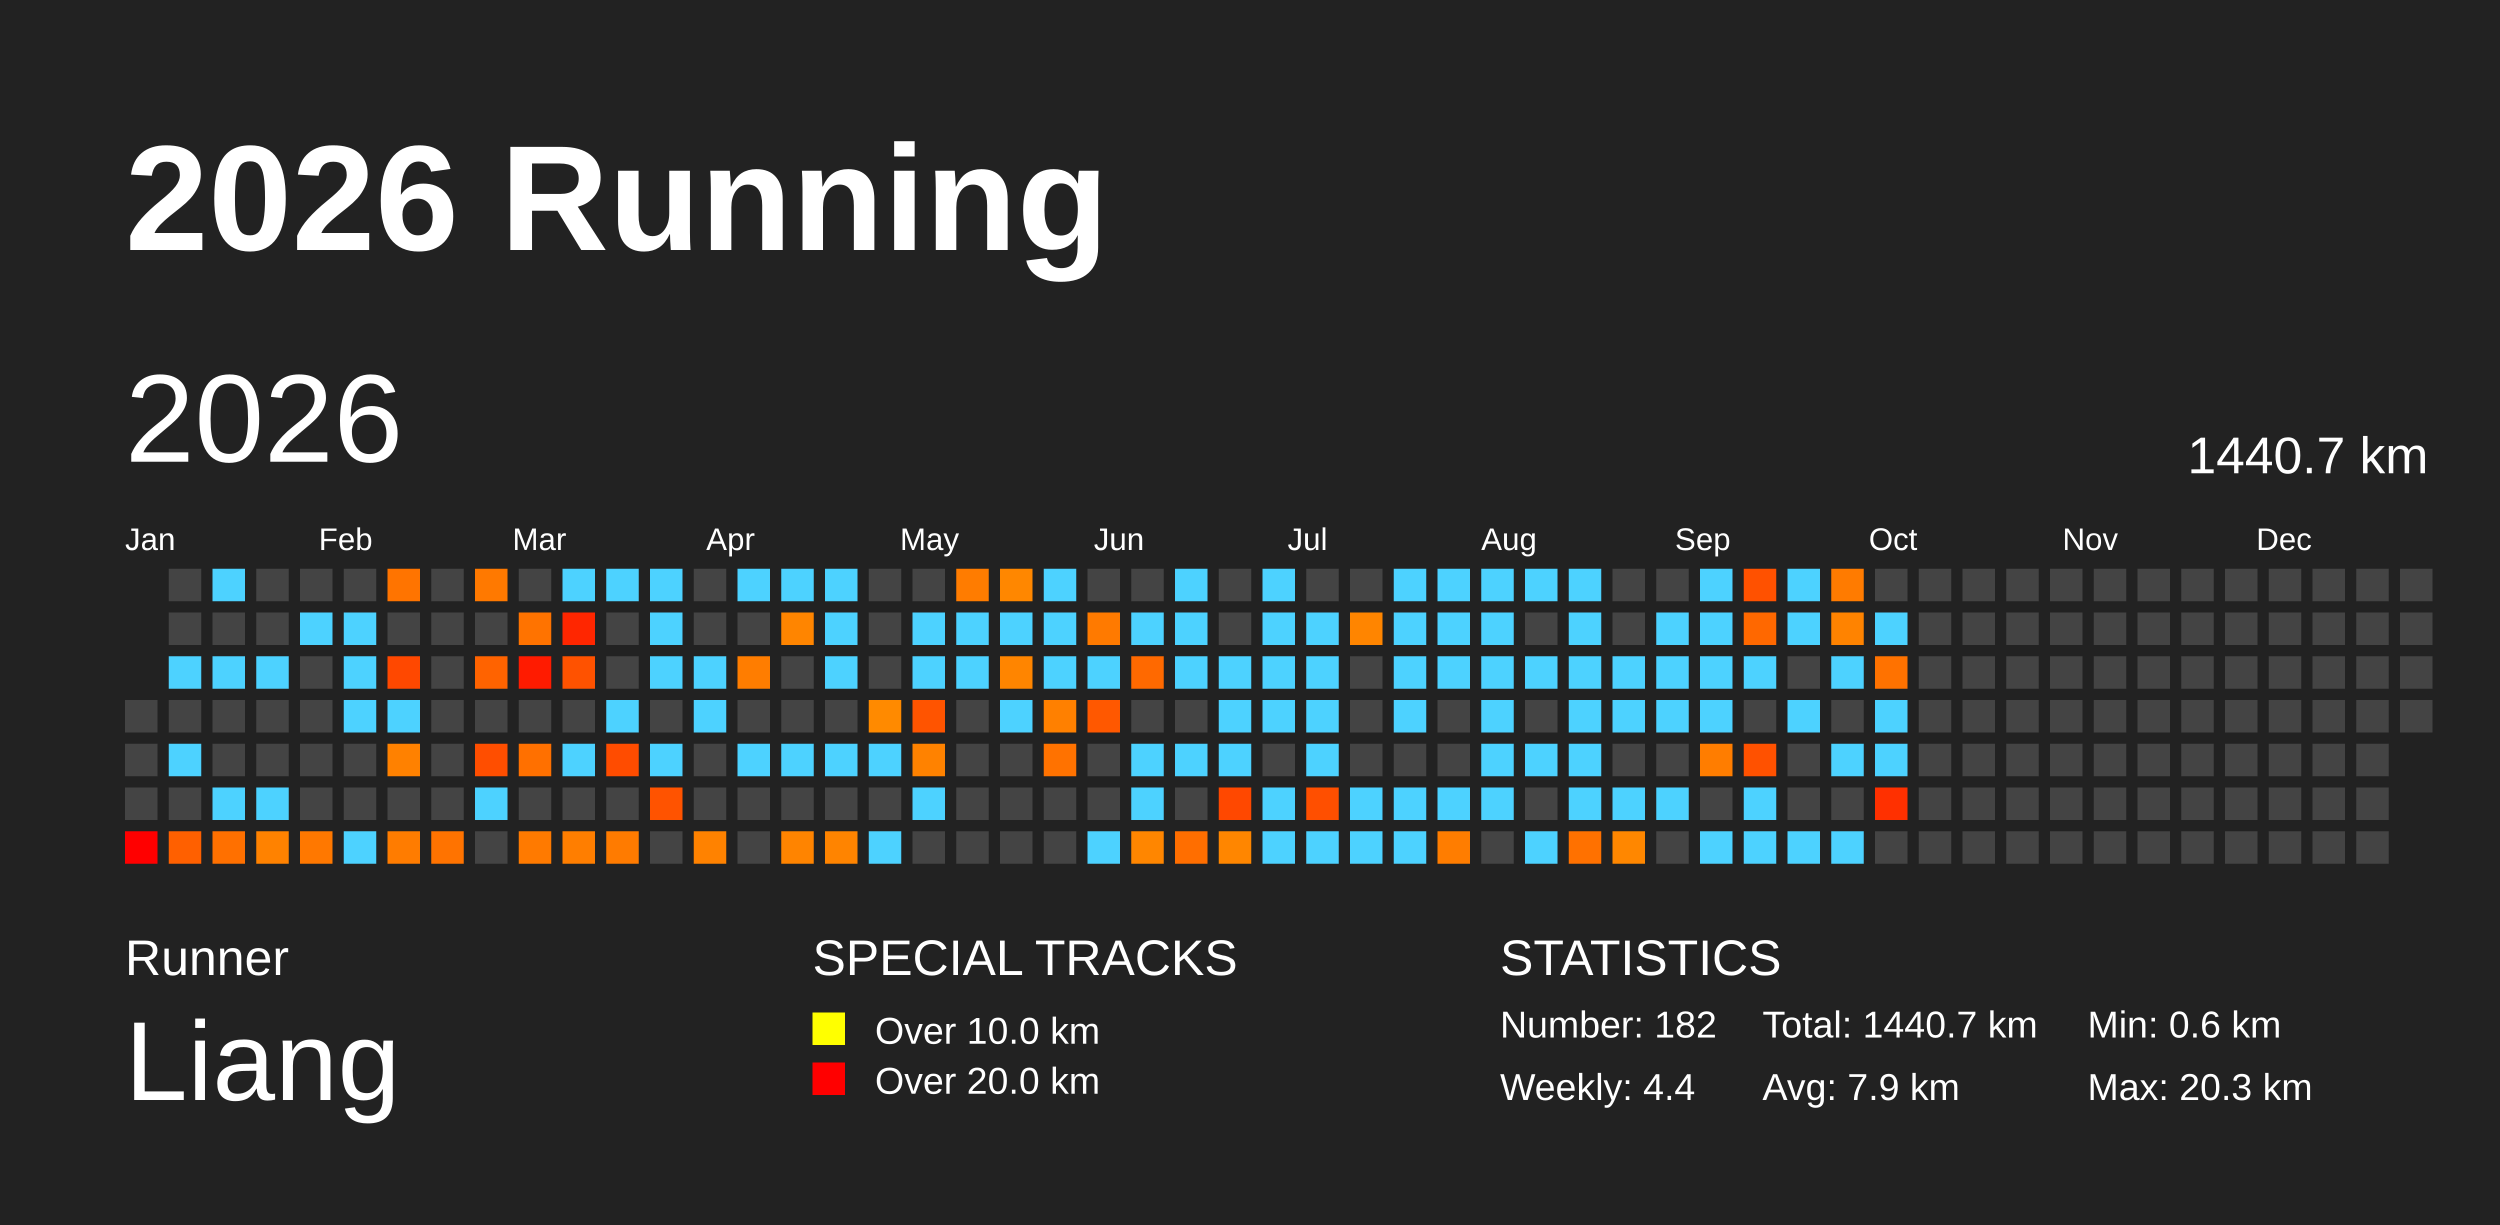
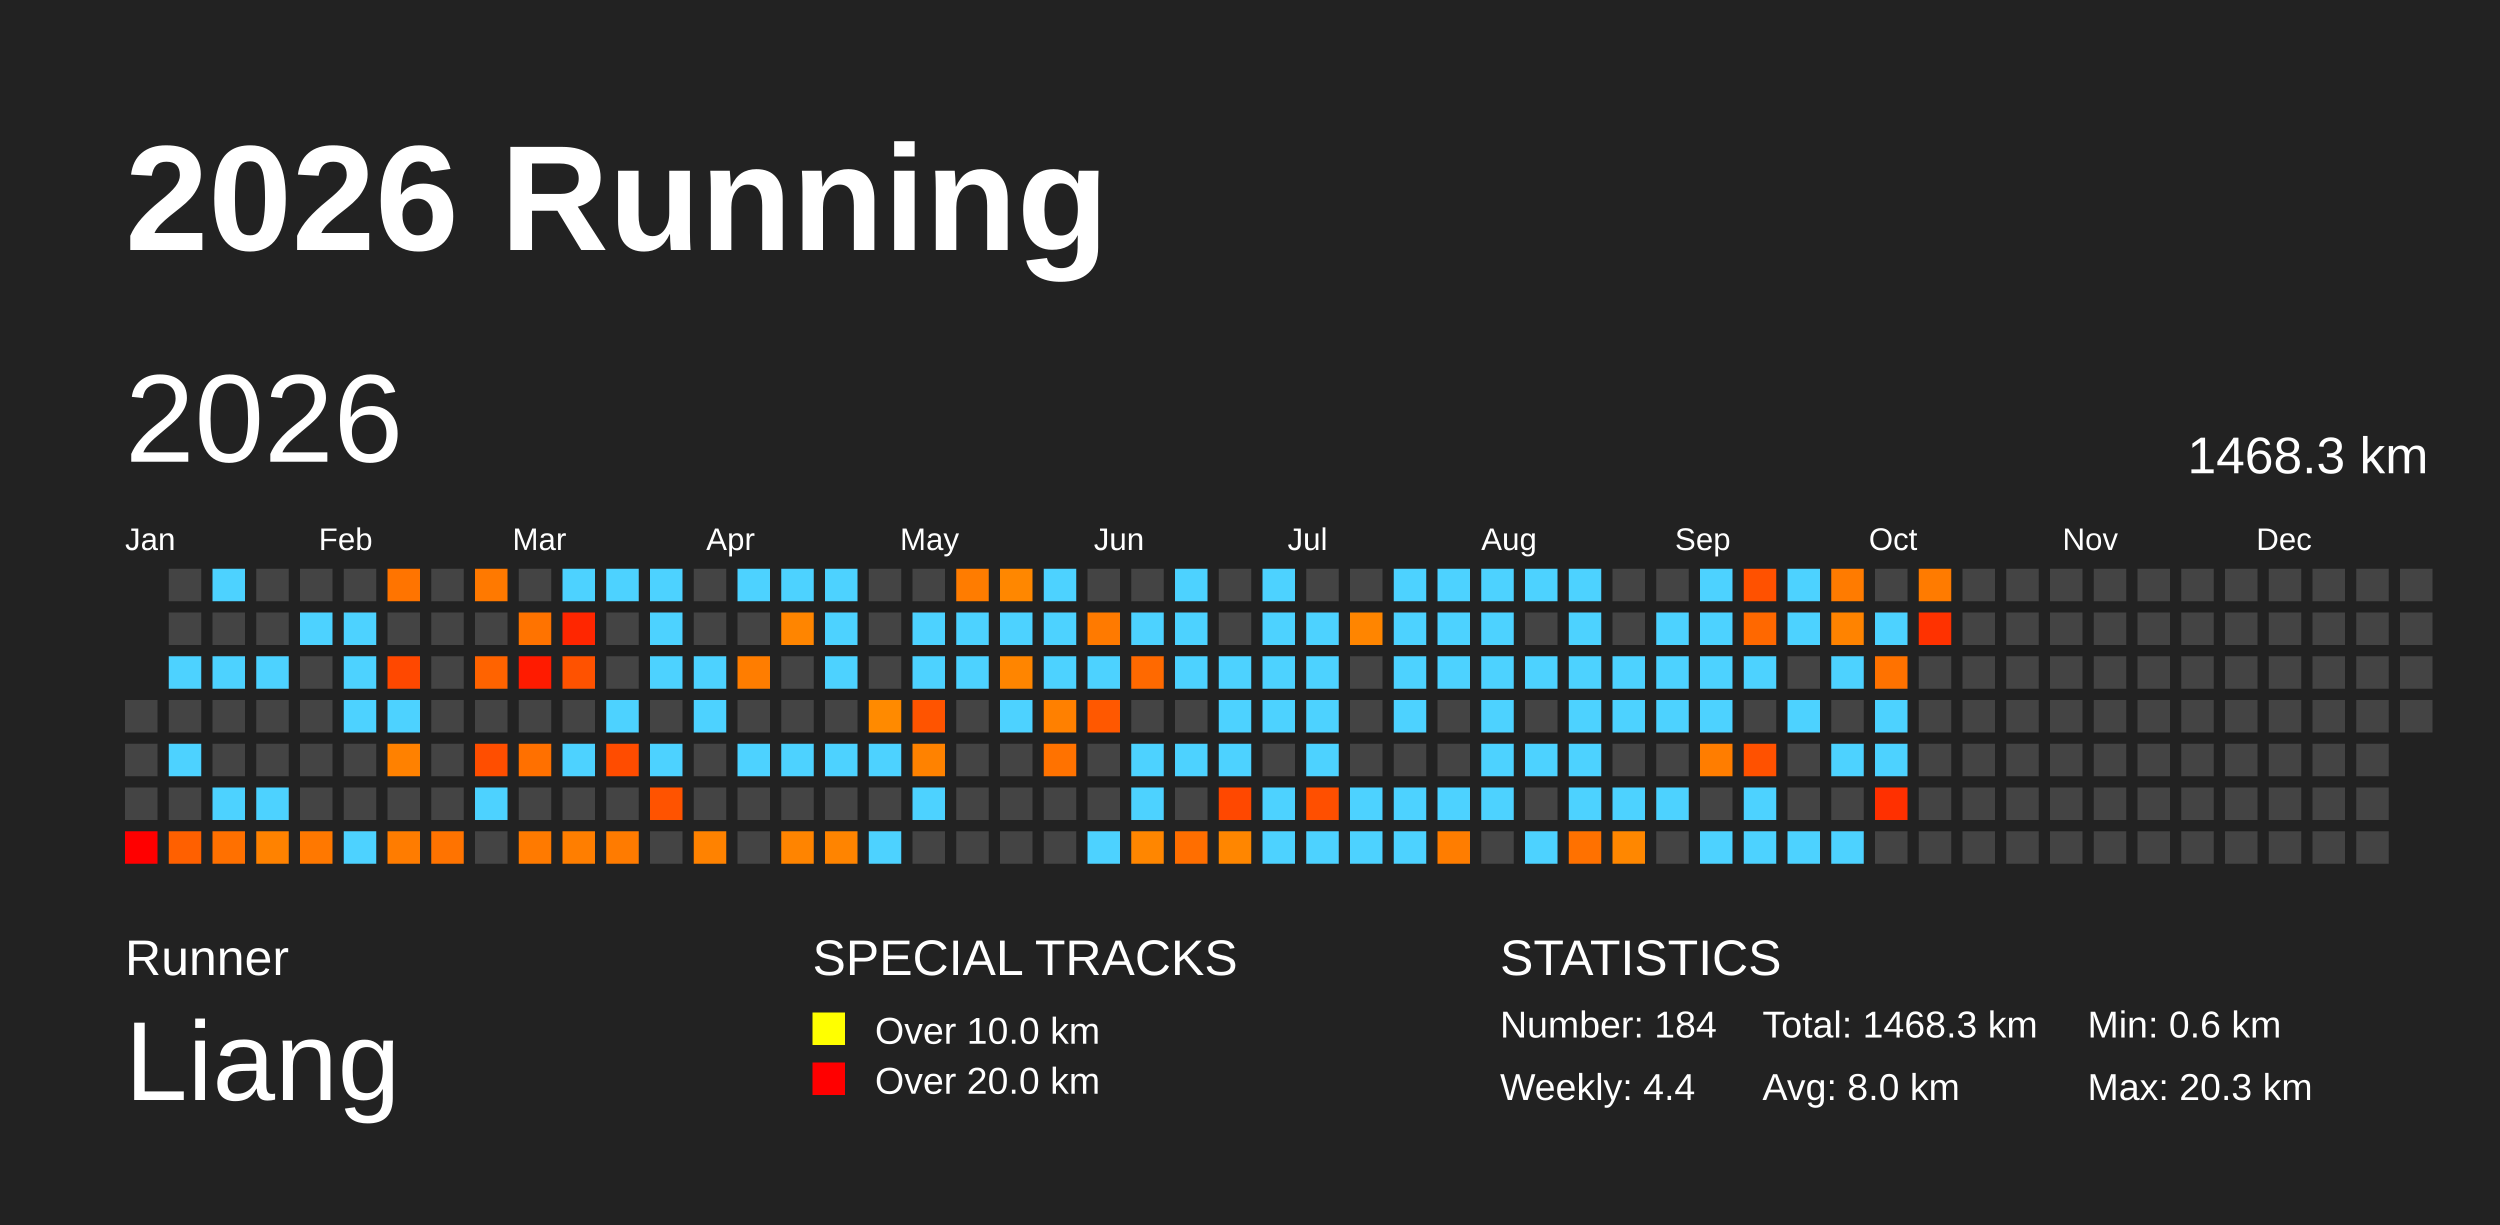
<svg xmlns="http://www.w3.org/2000/svg" baseProfile="full" height="98mm" version="1.1" viewBox="0,0,200,98" width="200mm">
  <defs />
  <rect fill="#222222" height="98" width="200" x="0" y="0" />
  <text fill="#FFFFFF" style="font-size:12px; font-family:Arial; font-weight:bold;" x="10" y="20">2026 Running</text>
  <text fill="#FFFFFF" style="font-size:4px; font-family:Arial" x="10" y="78">Runner</text>
  <text fill="#FFFFFF" style="font-size:9px; font-family:Arial" x="10" y="88">Liang</text>
  <text fill="#FFFFFF" style="font-size:4px; font-family:Arial" x="65" y="78">SPECIAL TRACKS</text>
  <rect fill="yellow" height="2.6" width="2.6" x="65" y="81" />
  <text fill="#FFFFFF" style="font-size:3px; font-family:Arial" x="70" y="83.5">Over 10.0 km</text>
  <rect fill="red" height="2.6" width="2.6" x="65" y="85" />
  <text fill="#FFFFFF" style="font-size:3px; font-family:Arial" x="70" y="87.5">Over 20.0 km</text>
  <text fill="#FFFFFF" style="font-size:4px; font-family:Arial" x="120" y="78">STATISTICS</text>
-   <text fill="#FFFFFF" style="font-size:3px; font-family:Arial" x="120" y="83">Number: 182</text>
+   <text fill="#FFFFFF" style="font-size:3px; font-family:Arial" x="120" y="83">Number: 184</text>
  <text fill="#FFFFFF" style="font-size:3px; font-family:Arial" x="120" y="88">Weekly: 4.4</text>
-   <text fill="#FFFFFF" style="font-size:3px; font-family:Arial" x="141" y="83">Total: 1440.7 km</text>
-   <text fill="#FFFFFF" style="font-size:3px; font-family:Arial" x="141" y="88">Avg: 7.9 km</text>
+   <text fill="#FFFFFF" style="font-size:3px; font-family:Arial" x="141" y="83">Total: 1468.3 km</text>
+   <text fill="#FFFFFF" style="font-size:3px; font-family:Arial" x="141" y="88">Avg: 8.0 km</text>
  <text fill="#FFFFFF" style="font-size:3px; font-family:Arial" x="167" y="83">Min: 0.6 km</text>
  <text fill="#FFFFFF" style="font-size:3px; font-family:Arial" x="167" y="88">Max: 20.3 km</text>
  <text dominant-baseline="hanging" fill="#FFFFFF" style="font-size:10.0px; font-family:Arial;" x="10" y="30">2026</text>
-   <text dominant-baseline="hanging" fill="#FFFFFF" style="font-size:4.125px; font-family:Arial;" x="175" y="35">1440.7 km</text>
+   <text dominant-baseline="hanging" fill="#FFFFFF" style="font-size:4.125px; font-family:Arial;" x="175" y="35">1468.3 km</text>
  <text fill="#FFFFFF" style="font-size:2.5px; font-family:Arial" x="10.0" y="44">Jan</text>
  <text fill="#FFFFFF" style="font-size:2.5px; font-family:Arial" x="25.5" y="44">Feb</text>
  <text fill="#FFFFFF" style="font-size:2.5px; font-family:Arial" x="41.0" y="44">Mar</text>
  <text fill="#FFFFFF" style="font-size:2.5px; font-family:Arial" x="56.5" y="44">Apr</text>
  <text fill="#FFFFFF" style="font-size:2.5px; font-family:Arial" x="72.0" y="44">May</text>
  <text fill="#FFFFFF" style="font-size:2.5px; font-family:Arial" x="87.5" y="44">Jun</text>
  <text fill="#FFFFFF" style="font-size:2.5px; font-family:Arial" x="103.0" y="44">Jul</text>
  <text fill="#FFFFFF" style="font-size:2.5px; font-family:Arial" x="118.5" y="44">Aug</text>
  <text fill="#FFFFFF" style="font-size:2.5px; font-family:Arial" x="134.0" y="44">Sep</text>
  <text fill="#FFFFFF" style="font-size:2.5px; font-family:Arial" x="149.5" y="44">Oct</text>
  <text fill="#FFFFFF" style="font-size:2.5px; font-family:Arial" x="165.0" y="44">Nov</text>
  <text fill="#FFFFFF" style="font-size:2.5px; font-family:Arial" x="180.5" y="44">Dec</text>
  <rect fill="#444444" height="2.6" width="2.6" x="10.0" y="56.0" />
  <rect fill="#444444" height="2.6" width="2.6" x="10.0" y="59.5" />
  <rect fill="#444444" height="2.6" width="2.6" x="10.0" y="63.0" />
  <rect fill="red" height="2.6" width="2.6" x="10.0" y="66.5" />
  <rect fill="#444444" height="2.6" width="2.6" x="13.5" y="45.5" />
  <rect fill="#444444" height="2.6" width="2.6" x="13.5" y="49.0" />
  <rect fill="#4dd2ff" height="2.6" width="2.6" x="13.5" y="52.5" />
  <rect fill="#444444" height="2.6" width="2.6" x="13.5" y="56.0" />
  <rect fill="#4dd2ff" height="2.6" width="2.6" x="13.5" y="59.5" />
  <rect fill="#444444" height="2.6" width="2.6" x="13.5" y="63.0" />
  <rect fill="#ff6000" height="2.6" width="2.6" x="13.5" y="66.5" />
  <rect fill="#4dd2ff" height="2.6" width="2.6" x="17.0" y="45.5" />
  <rect fill="#444444" height="2.6" width="2.6" x="17.0" y="49.0" />
  <rect fill="#4dd2ff" height="2.6" width="2.6" x="17.0" y="52.5" />
  <rect fill="#444444" height="2.6" width="2.6" x="17.0" y="56.0" />
  <rect fill="#444444" height="2.6" width="2.6" x="17.0" y="59.5" />
  <rect fill="#4dd2ff" height="2.6" width="2.6" x="17.0" y="63.0" />
  <rect fill="#ff7000" height="2.6" width="2.6" x="17.0" y="66.5" />
  <rect fill="#444444" height="2.6" width="2.6" x="20.5" y="45.5" />
  <rect fill="#444444" height="2.6" width="2.6" x="20.5" y="49.0" />
  <rect fill="#4dd2ff" height="2.6" width="2.6" x="20.5" y="52.5" />
  <rect fill="#444444" height="2.6" width="2.6" x="20.5" y="56.0" />
  <rect fill="#444444" height="2.6" width="2.6" x="20.5" y="59.5" />
  <rect fill="#4dd2ff" height="2.6" width="2.6" x="20.5" y="63.0" />
  <rect fill="#ff8200" height="2.6" width="2.6" x="20.5" y="66.5" />
  <rect fill="#444444" height="2.6" width="2.6" x="24.0" y="45.5" />
  <rect fill="#4dd2ff" height="2.6" width="2.6" x="24.0" y="49.0" />
  <rect fill="#444444" height="2.6" width="2.6" x="24.0" y="52.5" />
  <rect fill="#444444" height="2.6" width="2.6" x="24.0" y="56.0" />
  <rect fill="#444444" height="2.6" width="2.6" x="24.0" y="59.5" />
  <rect fill="#444444" height="2.6" width="2.6" x="24.0" y="63.0" />
  <rect fill="#ff7800" height="2.6" width="2.6" x="24.0" y="66.5" />
  <rect fill="#444444" height="2.6" width="2.6" x="27.5" y="45.5" />
  <rect fill="#4dd2ff" height="2.6" width="2.6" x="27.5" y="49.0" />
  <rect fill="#4dd2ff" height="2.6" width="2.6" x="27.5" y="52.5" />
  <rect fill="#4dd2ff" height="2.6" width="2.6" x="27.5" y="56.0" />
  <rect fill="#444444" height="2.6" width="2.6" x="27.5" y="59.5" />
  <rect fill="#444444" height="2.6" width="2.6" x="27.5" y="63.0" />
  <rect fill="#4dd2ff" height="2.6" width="2.6" x="27.5" y="66.5" />
  <rect fill="#ff7400" height="2.6" width="2.6" x="31.0" y="45.5" />
  <rect fill="#444444" height="2.6" width="2.6" x="31.0" y="49.0" />
  <rect fill="#ff4800" height="2.6" width="2.6" x="31.0" y="52.5" />
  <rect fill="#4dd2ff" height="2.6" width="2.6" x="31.0" y="56.0" />
  <rect fill="#ff8100" height="2.6" width="2.6" x="31.0" y="59.5" />
  <rect fill="#444444" height="2.6" width="2.6" x="31.0" y="63.0" />
  <rect fill="#ff7c00" height="2.6" width="2.6" x="31.0" y="66.5" />
  <rect fill="#444444" height="2.6" width="2.6" x="34.5" y="45.5" />
  <rect fill="#444444" height="2.6" width="2.6" x="34.5" y="49.0" />
  <rect fill="#444444" height="2.6" width="2.6" x="34.5" y="52.5" />
  <rect fill="#444444" height="2.6" width="2.6" x="34.5" y="56.0" />
  <rect fill="#444444" height="2.6" width="2.6" x="34.5" y="59.5" />
  <rect fill="#444444" height="2.6" width="2.6" x="34.5" y="63.0" />
  <rect fill="#ff7300" height="2.6" width="2.6" x="34.5" y="66.5" />
  <rect fill="#ff7900" height="2.6" width="2.6" x="38.0" y="45.5" />
  <rect fill="#444444" height="2.6" width="2.6" x="38.0" y="49.0" />
  <rect fill="#ff6300" height="2.6" width="2.6" x="38.0" y="52.5" />
  <rect fill="#444444" height="2.6" width="2.6" x="38.0" y="56.0" />
  <rect fill="#ff4e00" height="2.6" width="2.6" x="38.0" y="59.5" />
  <rect fill="#4dd2ff" height="2.6" width="2.6" x="38.0" y="63.0" />
  <rect fill="#444444" height="2.6" width="2.6" x="38.0" y="66.5" />
  <rect fill="#444444" height="2.6" width="2.6" x="41.5" y="45.5" />
  <rect fill="#ff7300" height="2.6" width="2.6" x="41.5" y="49.0" />
  <rect fill="#ff1b00" height="2.6" width="2.6" x="41.5" y="52.5" />
  <rect fill="#444444" height="2.6" width="2.6" x="41.5" y="56.0" />
  <rect fill="#ff7000" height="2.6" width="2.6" x="41.5" y="59.5" />
  <rect fill="#444444" height="2.6" width="2.6" x="41.5" y="63.0" />
  <rect fill="#ff7a00" height="2.6" width="2.6" x="41.5" y="66.5" />
  <rect fill="#4dd2ff" height="2.6" width="2.6" x="45.0" y="45.5" />
  <rect fill="#ff2600" height="2.6" width="2.6" x="45.0" y="49.0" />
  <rect fill="#ff5200" height="2.6" width="2.6" x="45.0" y="52.5" />
  <rect fill="#444444" height="2.6" width="2.6" x="45.0" y="56.0" />
  <rect fill="#4dd2ff" height="2.6" width="2.6" x="45.0" y="59.5" />
  <rect fill="#444444" height="2.6" width="2.6" x="45.0" y="63.0" />
  <rect fill="#ff7e00" height="2.6" width="2.6" x="45.0" y="66.5" />
  <rect fill="#4dd2ff" height="2.6" width="2.6" x="48.5" y="45.5" />
  <rect fill="#444444" height="2.6" width="2.6" x="48.5" y="49.0" />
  <rect fill="#444444" height="2.6" width="2.6" x="48.5" y="52.5" />
  <rect fill="#4dd2ff" height="2.6" width="2.6" x="48.5" y="56.0" />
  <rect fill="#ff4c00" height="2.6" width="2.6" x="48.5" y="59.5" />
  <rect fill="#444444" height="2.6" width="2.6" x="48.5" y="63.0" />
  <rect fill="#ff7b00" height="2.6" width="2.6" x="48.5" y="66.5" />
  <rect fill="#4dd2ff" height="2.6" width="2.6" x="52.0" y="45.5" />
  <rect fill="#4dd2ff" height="2.6" width="2.6" x="52.0" y="49.0" />
  <rect fill="#4dd2ff" height="2.6" width="2.6" x="52.0" y="52.5" />
  <rect fill="#444444" height="2.6" width="2.6" x="52.0" y="56.0" />
  <rect fill="#4dd2ff" height="2.6" width="2.6" x="52.0" y="59.5" />
  <rect fill="#ff5300" height="2.6" width="2.6" x="52.0" y="63.0" />
  <rect fill="#444444" height="2.6" width="2.6" x="52.0" y="66.5" />
  <rect fill="#444444" height="2.6" width="2.6" x="55.5" y="45.5" />
  <rect fill="#444444" height="2.6" width="2.6" x="55.5" y="49.0" />
  <rect fill="#4dd2ff" height="2.6" width="2.6" x="55.5" y="52.5" />
  <rect fill="#4dd2ff" height="2.6" width="2.6" x="55.5" y="56.0" />
  <rect fill="#444444" height="2.6" width="2.6" x="55.5" y="59.5" />
  <rect fill="#444444" height="2.6" width="2.6" x="55.5" y="63.0" />
  <rect fill="#ff8200" height="2.6" width="2.6" x="55.5" y="66.5" />
  <rect fill="#4dd2ff" height="2.6" width="2.6" x="59.0" y="45.5" />
  <rect fill="#444444" height="2.6" width="2.6" x="59.0" y="49.0" />
  <rect fill="#ff7d00" height="2.6" width="2.6" x="59.0" y="52.5" />
  <rect fill="#444444" height="2.6" width="2.6" x="59.0" y="56.0" />
  <rect fill="#4dd2ff" height="2.6" width="2.6" x="59.0" y="59.5" />
  <rect fill="#444444" height="2.6" width="2.6" x="59.0" y="63.0" />
  <rect fill="#444444" height="2.6" width="2.6" x="59.0" y="66.5" />
  <rect fill="#4dd2ff" height="2.6" width="2.6" x="62.5" y="45.5" />
  <rect fill="#ff8500" height="2.6" width="2.6" x="62.5" y="49.0" />
  <rect fill="#444444" height="2.6" width="2.6" x="62.5" y="52.5" />
  <rect fill="#444444" height="2.6" width="2.6" x="62.5" y="56.0" />
  <rect fill="#4dd2ff" height="2.6" width="2.6" x="62.5" y="59.5" />
  <rect fill="#444444" height="2.6" width="2.6" x="62.5" y="63.0" />
  <rect fill="#ff8400" height="2.6" width="2.6" x="62.5" y="66.5" />
  <rect fill="#4dd2ff" height="2.6" width="2.6" x="66.0" y="45.5" />
  <rect fill="#4dd2ff" height="2.6" width="2.6" x="66.0" y="49.0" />
  <rect fill="#4dd2ff" height="2.6" width="2.6" x="66.0" y="52.5" />
  <rect fill="#444444" height="2.6" width="2.6" x="66.0" y="56.0" />
  <rect fill="#4dd2ff" height="2.6" width="2.6" x="66.0" y="59.5" />
  <rect fill="#444444" height="2.6" width="2.6" x="66.0" y="63.0" />
  <rect fill="#ff8400" height="2.6" width="2.6" x="66.0" y="66.5" />
  <rect fill="#444444" height="2.6" width="2.6" x="69.5" y="45.5" />
  <rect fill="#444444" height="2.6" width="2.6" x="69.5" y="49.0" />
  <rect fill="#444444" height="2.6" width="2.6" x="69.5" y="52.5" />
  <rect fill="#ff8a00" height="2.6" width="2.6" x="69.5" y="56.0" />
  <rect fill="#4dd2ff" height="2.6" width="2.6" x="69.5" y="59.5" />
  <rect fill="#444444" height="2.6" width="2.6" x="69.5" y="63.0" />
  <rect fill="#4dd2ff" height="2.6" width="2.6" x="69.5" y="66.5" />
  <rect fill="#444444" height="2.6" width="2.6" x="73.0" y="45.5" />
  <rect fill="#4dd2ff" height="2.6" width="2.6" x="73.0" y="49.0" />
  <rect fill="#4dd2ff" height="2.6" width="2.6" x="73.0" y="52.5" />
  <rect fill="#ff5400" height="2.6" width="2.6" x="73.0" y="56.0" />
  <rect fill="#ff8200" height="2.6" width="2.6" x="73.0" y="59.5" />
  <rect fill="#4dd2ff" height="2.6" width="2.6" x="73.0" y="63.0" />
  <rect fill="#444444" height="2.6" width="2.6" x="73.0" y="66.5" />
  <rect fill="#ff7c00" height="2.6" width="2.6" x="76.5" y="45.5" />
  <rect fill="#4dd2ff" height="2.6" width="2.6" x="76.5" y="49.0" />
  <rect fill="#4dd2ff" height="2.6" width="2.6" x="76.5" y="52.5" />
  <rect fill="#444444" height="2.6" width="2.6" x="76.5" y="56.0" />
  <rect fill="#444444" height="2.6" width="2.6" x="76.5" y="59.5" />
  <rect fill="#444444" height="2.6" width="2.6" x="76.5" y="63.0" />
  <rect fill="#444444" height="2.6" width="2.6" x="76.5" y="66.5" />
  <rect fill="#ff8700" height="2.6" width="2.6" x="80.0" y="45.5" />
  <rect fill="#4dd2ff" height="2.6" width="2.6" x="80.0" y="49.0" />
  <rect fill="#ff8500" height="2.6" width="2.6" x="80.0" y="52.5" />
  <rect fill="#4dd2ff" height="2.6" width="2.6" x="80.0" y="56.0" />
  <rect fill="#444444" height="2.6" width="2.6" x="80.0" y="59.5" />
  <rect fill="#444444" height="2.6" width="2.6" x="80.0" y="63.0" />
  <rect fill="#444444" height="2.6" width="2.6" x="80.0" y="66.5" />
  <rect fill="#4dd2ff" height="2.6" width="2.6" x="83.5" y="45.5" />
  <rect fill="#4dd2ff" height="2.6" width="2.6" x="83.5" y="49.0" />
  <rect fill="#4dd2ff" height="2.6" width="2.6" x="83.5" y="52.5" />
  <rect fill="#ff8000" height="2.6" width="2.6" x="83.5" y="56.0" />
  <rect fill="#ff7200" height="2.6" width="2.6" x="83.5" y="59.5" />
  <rect fill="#444444" height="2.6" width="2.6" x="83.5" y="63.0" />
  <rect fill="#444444" height="2.6" width="2.6" x="83.5" y="66.5" />
  <rect fill="#444444" height="2.6" width="2.6" x="87.0" y="45.5" />
  <rect fill="#ff7a00" height="2.6" width="2.6" x="87.0" y="49.0" />
  <rect fill="#4dd2ff" height="2.6" width="2.6" x="87.0" y="52.5" />
  <rect fill="#ff5800" height="2.6" width="2.6" x="87.0" y="56.0" />
  <rect fill="#444444" height="2.6" width="2.6" x="87.0" y="59.5" />
  <rect fill="#444444" height="2.6" width="2.6" x="87.0" y="63.0" />
  <rect fill="#4dd2ff" height="2.6" width="2.6" x="87.0" y="66.5" />
  <rect fill="#444444" height="2.6" width="2.6" x="90.5" y="45.5" />
  <rect fill="#4dd2ff" height="2.6" width="2.6" x="90.5" y="49.0" />
  <rect fill="#ff6900" height="2.6" width="2.6" x="90.5" y="52.5" />
  <rect fill="#444444" height="2.6" width="2.6" x="90.5" y="56.0" />
  <rect fill="#4dd2ff" height="2.6" width="2.6" x="90.5" y="59.5" />
  <rect fill="#4dd2ff" height="2.6" width="2.6" x="90.5" y="63.0" />
  <rect fill="#ff8600" height="2.6" width="2.6" x="90.5" y="66.5" />
  <rect fill="#4dd2ff" height="2.6" width="2.6" x="94.0" y="45.5" />
  <rect fill="#4dd2ff" height="2.6" width="2.6" x="94.0" y="49.0" />
  <rect fill="#4dd2ff" height="2.6" width="2.6" x="94.0" y="52.5" />
  <rect fill="#444444" height="2.6" width="2.6" x="94.0" y="56.0" />
  <rect fill="#4dd2ff" height="2.6" width="2.6" x="94.0" y="59.5" />
  <rect fill="#444444" height="2.6" width="2.6" x="94.0" y="63.0" />
  <rect fill="#ff6e00" height="2.6" width="2.6" x="94.0" y="66.5" />
  <rect fill="#444444" height="2.6" width="2.6" x="97.5" y="45.5" />
  <rect fill="#444444" height="2.6" width="2.6" x="97.5" y="49.0" />
  <rect fill="#4dd2ff" height="2.6" width="2.6" x="97.5" y="52.5" />
  <rect fill="#4dd2ff" height="2.6" width="2.6" x="97.5" y="56.0" />
  <rect fill="#4dd2ff" height="2.6" width="2.6" x="97.5" y="59.5" />
  <rect fill="#ff4800" height="2.6" width="2.6" x="97.5" y="63.0" />
  <rect fill="#ff8600" height="2.6" width="2.6" x="97.5" y="66.5" />
  <rect fill="#4dd2ff" height="2.6" width="2.6" x="101.0" y="45.5" />
  <rect fill="#4dd2ff" height="2.6" width="2.6" x="101.0" y="49.0" />
  <rect fill="#4dd2ff" height="2.6" width="2.6" x="101.0" y="52.5" />
  <rect fill="#4dd2ff" height="2.6" width="2.6" x="101.0" y="56.0" />
  <rect fill="#444444" height="2.6" width="2.6" x="101.0" y="59.5" />
  <rect fill="#4dd2ff" height="2.6" width="2.6" x="101.0" y="63.0" />
  <rect fill="#4dd2ff" height="2.6" width="2.6" x="101.0" y="66.5" />
  <rect fill="#444444" height="2.6" width="2.6" x="104.5" y="45.5" />
  <rect fill="#4dd2ff" height="2.6" width="2.6" x="104.5" y="49.0" />
  <rect fill="#4dd2ff" height="2.6" width="2.6" x="104.5" y="52.5" />
  <rect fill="#4dd2ff" height="2.6" width="2.6" x="104.5" y="56.0" />
  <rect fill="#4dd2ff" height="2.6" width="2.6" x="104.5" y="59.5" />
  <rect fill="#ff4f00" height="2.6" width="2.6" x="104.5" y="63.0" />
  <rect fill="#4dd2ff" height="2.6" width="2.6" x="104.5" y="66.5" />
  <rect fill="#444444" height="2.6" width="2.6" x="108.0" y="45.5" />
  <rect fill="#ff8500" height="2.6" width="2.6" x="108.0" y="49.0" />
  <rect fill="#444444" height="2.6" width="2.6" x="108.0" y="52.5" />
  <rect fill="#444444" height="2.6" width="2.6" x="108.0" y="56.0" />
  <rect fill="#444444" height="2.6" width="2.6" x="108.0" y="59.5" />
  <rect fill="#4dd2ff" height="2.6" width="2.6" x="108.0" y="63.0" />
  <rect fill="#4dd2ff" height="2.6" width="2.6" x="108.0" y="66.5" />
  <rect fill="#4dd2ff" height="2.6" width="2.6" x="111.5" y="45.5" />
  <rect fill="#4dd2ff" height="2.6" width="2.6" x="111.5" y="49.0" />
  <rect fill="#4dd2ff" height="2.6" width="2.6" x="111.5" y="52.5" />
  <rect fill="#4dd2ff" height="2.6" width="2.6" x="111.5" y="56.0" />
  <rect fill="#444444" height="2.6" width="2.6" x="111.5" y="59.5" />
  <rect fill="#4dd2ff" height="2.6" width="2.6" x="111.5" y="63.0" />
  <rect fill="#4dd2ff" height="2.6" width="2.6" x="111.5" y="66.5" />
  <rect fill="#4dd2ff" height="2.6" width="2.6" x="115.0" y="45.5" />
  <rect fill="#4dd2ff" height="2.6" width="2.6" x="115.0" y="49.0" />
  <rect fill="#4dd2ff" height="2.6" width="2.6" x="115.0" y="52.5" />
  <rect fill="#444444" height="2.6" width="2.6" x="115.0" y="56.0" />
  <rect fill="#444444" height="2.6" width="2.6" x="115.0" y="59.5" />
  <rect fill="#4dd2ff" height="2.6" width="2.6" x="115.0" y="63.0" />
  <rect fill="#ff7d00" height="2.6" width="2.6" x="115.0" y="66.5" />
  <rect fill="#4dd2ff" height="2.6" width="2.6" x="118.5" y="45.5" />
  <rect fill="#4dd2ff" height="2.6" width="2.6" x="118.5" y="49.0" />
  <rect fill="#4dd2ff" height="2.6" width="2.6" x="118.5" y="52.5" />
  <rect fill="#4dd2ff" height="2.6" width="2.6" x="118.5" y="56.0" />
  <rect fill="#4dd2ff" height="2.6" width="2.6" x="118.5" y="59.5" />
  <rect fill="#4dd2ff" height="2.6" width="2.6" x="118.5" y="63.0" />
  <rect fill="#444444" height="2.6" width="2.6" x="118.5" y="66.5" />
  <rect fill="#4dd2ff" height="2.6" width="2.6" x="122.0" y="45.5" />
  <rect fill="#444444" height="2.6" width="2.6" x="122.0" y="49.0" />
  <rect fill="#4dd2ff" height="2.6" width="2.6" x="122.0" y="52.5" />
  <rect fill="#444444" height="2.6" width="2.6" x="122.0" y="56.0" />
  <rect fill="#4dd2ff" height="2.6" width="2.6" x="122.0" y="59.5" />
  <rect fill="#444444" height="2.6" width="2.6" x="122.0" y="63.0" />
  <rect fill="#4dd2ff" height="2.6" width="2.6" x="122.0" y="66.5" />
  <rect fill="#4dd2ff" height="2.6" width="2.6" x="125.5" y="45.5" />
  <rect fill="#4dd2ff" height="2.6" width="2.6" x="125.5" y="49.0" />
  <rect fill="#4dd2ff" height="2.6" width="2.6" x="125.5" y="52.5" />
  <rect fill="#4dd2ff" height="2.6" width="2.6" x="125.5" y="56.0" />
  <rect fill="#4dd2ff" height="2.6" width="2.6" x="125.5" y="59.5" />
  <rect fill="#4dd2ff" height="2.6" width="2.6" x="125.5" y="63.0" />
  <rect fill="#ff7100" height="2.6" width="2.6" x="125.5" y="66.5" />
  <rect fill="#444444" height="2.6" width="2.6" x="129.0" y="45.5" />
  <rect fill="#444444" height="2.6" width="2.6" x="129.0" y="49.0" />
  <rect fill="#4dd2ff" height="2.6" width="2.6" x="129.0" y="52.5" />
  <rect fill="#4dd2ff" height="2.6" width="2.6" x="129.0" y="56.0" />
  <rect fill="#444444" height="2.6" width="2.6" x="129.0" y="59.5" />
  <rect fill="#4dd2ff" height="2.6" width="2.6" x="129.0" y="63.0" />
  <rect fill="#ff8700" height="2.6" width="2.6" x="129.0" y="66.5" />
  <rect fill="#444444" height="2.6" width="2.6" x="132.5" y="45.5" />
  <rect fill="#4dd2ff" height="2.6" width="2.6" x="132.5" y="49.0" />
  <rect fill="#4dd2ff" height="2.6" width="2.6" x="132.5" y="52.5" />
  <rect fill="#4dd2ff" height="2.6" width="2.6" x="132.5" y="56.0" />
  <rect fill="#444444" height="2.6" width="2.6" x="132.5" y="59.5" />
  <rect fill="#4dd2ff" height="2.6" width="2.6" x="132.5" y="63.0" />
  <rect fill="#444444" height="2.6" width="2.6" x="132.5" y="66.5" />
  <rect fill="#4dd2ff" height="2.6" width="2.6" x="136.0" y="45.5" />
  <rect fill="#4dd2ff" height="2.6" width="2.6" x="136.0" y="49.0" />
  <rect fill="#4dd2ff" height="2.6" width="2.6" x="136.0" y="52.5" />
  <rect fill="#4dd2ff" height="2.6" width="2.6" x="136.0" y="56.0" />
  <rect fill="#ff7d00" height="2.6" width="2.6" x="136.0" y="59.5" />
  <rect fill="#444444" height="2.6" width="2.6" x="136.0" y="63.0" />
  <rect fill="#4dd2ff" height="2.6" width="2.6" x="136.0" y="66.5" />
  <rect fill="#ff5100" height="2.6" width="2.6" x="139.5" y="45.5" />
  <rect fill="#ff6800" height="2.6" width="2.6" x="139.5" y="49.0" />
  <rect fill="#4dd2ff" height="2.6" width="2.6" x="139.5" y="52.5" />
  <rect fill="#444444" height="2.6" width="2.6" x="139.5" y="56.0" />
  <rect fill="#ff5100" height="2.6" width="2.6" x="139.5" y="59.5" />
  <rect fill="#4dd2ff" height="2.6" width="2.6" x="139.5" y="63.0" />
  <rect fill="#4dd2ff" height="2.6" width="2.6" x="139.5" y="66.5" />
  <rect fill="#4dd2ff" height="2.6" width="2.6" x="143.0" y="45.5" />
  <rect fill="#4dd2ff" height="2.6" width="2.6" x="143.0" y="49.0" />
  <rect fill="#444444" height="2.6" width="2.6" x="143.0" y="52.5" />
  <rect fill="#4dd2ff" height="2.6" width="2.6" x="143.0" y="56.0" />
  <rect fill="#444444" height="2.6" width="2.6" x="143.0" y="59.5" />
  <rect fill="#444444" height="2.6" width="2.6" x="143.0" y="63.0" />
  <rect fill="#4dd2ff" height="2.6" width="2.6" x="143.0" y="66.5" />
  <rect fill="#ff7b00" height="2.6" width="2.6" x="146.5" y="45.5" />
  <rect fill="#ff8300" height="2.6" width="2.6" x="146.5" y="49.0" />
  <rect fill="#4dd2ff" height="2.6" width="2.6" x="146.5" y="52.5" />
  <rect fill="#444444" height="2.6" width="2.6" x="146.5" y="56.0" />
  <rect fill="#4dd2ff" height="2.6" width="2.6" x="146.5" y="59.5" />
  <rect fill="#444444" height="2.6" width="2.6" x="146.5" y="63.0" />
  <rect fill="#4dd2ff" height="2.6" width="2.6" x="146.5" y="66.5" />
  <rect fill="#444444" height="2.6" width="2.6" x="150.0" y="45.5" />
  <rect fill="#4dd2ff" height="2.6" width="2.6" x="150.0" y="49.0" />
  <rect fill="#ff7200" height="2.6" width="2.6" x="150.0" y="52.5" />
  <rect fill="#4dd2ff" height="2.6" width="2.6" x="150.0" y="56.0" />
  <rect fill="#4dd2ff" height="2.6" width="2.6" x="150.0" y="59.5" />
  <rect fill="#ff3000" height="2.6" width="2.6" x="150.0" y="63.0" />
  <rect fill="#444444" height="2.6" width="2.6" x="150.0" y="66.5" />
-   <rect fill="#444444" height="2.6" width="2.6" x="153.5" y="45.5" />
-   <rect fill="#444444" height="2.6" width="2.6" x="153.5" y="49.0" />
+   <rect fill="#ff7b00" height="2.6" width="2.6" x="153.5" y="45.5" />
+   <rect fill="#ff3200" height="2.6" width="2.6" x="153.5" y="49.0" />
  <rect fill="#444444" height="2.6" width="2.6" x="153.5" y="52.5" />
  <rect fill="#444444" height="2.6" width="2.6" x="153.5" y="56.0" />
  <rect fill="#444444" height="2.6" width="2.6" x="153.5" y="59.5" />
  <rect fill="#444444" height="2.6" width="2.6" x="153.5" y="63.0" />
  <rect fill="#444444" height="2.6" width="2.6" x="153.5" y="66.5" />
  <rect fill="#444444" height="2.6" width="2.6" x="157.0" y="45.5" />
  <rect fill="#444444" height="2.6" width="2.6" x="157.0" y="49.0" />
  <rect fill="#444444" height="2.6" width="2.6" x="157.0" y="52.5" />
  <rect fill="#444444" height="2.6" width="2.6" x="157.0" y="56.0" />
  <rect fill="#444444" height="2.6" width="2.6" x="157.0" y="59.5" />
  <rect fill="#444444" height="2.6" width="2.6" x="157.0" y="63.0" />
  <rect fill="#444444" height="2.6" width="2.6" x="157.0" y="66.5" />
  <rect fill="#444444" height="2.6" width="2.6" x="160.5" y="45.5" />
  <rect fill="#444444" height="2.6" width="2.6" x="160.5" y="49.0" />
  <rect fill="#444444" height="2.6" width="2.6" x="160.5" y="52.5" />
  <rect fill="#444444" height="2.6" width="2.6" x="160.5" y="56.0" />
  <rect fill="#444444" height="2.6" width="2.6" x="160.5" y="59.5" />
  <rect fill="#444444" height="2.6" width="2.6" x="160.5" y="63.0" />
  <rect fill="#444444" height="2.6" width="2.6" x="160.5" y="66.5" />
  <rect fill="#444444" height="2.6" width="2.6" x="164.0" y="45.5" />
  <rect fill="#444444" height="2.6" width="2.6" x="164.0" y="49.0" />
  <rect fill="#444444" height="2.6" width="2.6" x="164.0" y="52.5" />
  <rect fill="#444444" height="2.6" width="2.6" x="164.0" y="56.0" />
  <rect fill="#444444" height="2.6" width="2.6" x="164.0" y="59.5" />
  <rect fill="#444444" height="2.6" width="2.6" x="164.0" y="63.0" />
  <rect fill="#444444" height="2.6" width="2.6" x="164.0" y="66.5" />
  <rect fill="#444444" height="2.6" width="2.6" x="167.5" y="45.5" />
  <rect fill="#444444" height="2.6" width="2.6" x="167.5" y="49.0" />
  <rect fill="#444444" height="2.6" width="2.6" x="167.5" y="52.5" />
  <rect fill="#444444" height="2.6" width="2.6" x="167.5" y="56.0" />
  <rect fill="#444444" height="2.6" width="2.6" x="167.5" y="59.5" />
  <rect fill="#444444" height="2.6" width="2.6" x="167.5" y="63.0" />
  <rect fill="#444444" height="2.6" width="2.6" x="167.5" y="66.5" />
  <rect fill="#444444" height="2.6" width="2.6" x="171.0" y="45.5" />
  <rect fill="#444444" height="2.6" width="2.6" x="171.0" y="49.0" />
  <rect fill="#444444" height="2.6" width="2.6" x="171.0" y="52.5" />
  <rect fill="#444444" height="2.6" width="2.6" x="171.0" y="56.0" />
  <rect fill="#444444" height="2.6" width="2.6" x="171.0" y="59.5" />
  <rect fill="#444444" height="2.6" width="2.6" x="171.0" y="63.0" />
  <rect fill="#444444" height="2.6" width="2.6" x="171.0" y="66.5" />
  <rect fill="#444444" height="2.6" width="2.6" x="174.5" y="45.5" />
  <rect fill="#444444" height="2.6" width="2.6" x="174.5" y="49.0" />
  <rect fill="#444444" height="2.6" width="2.6" x="174.5" y="52.5" />
  <rect fill="#444444" height="2.6" width="2.6" x="174.5" y="56.0" />
  <rect fill="#444444" height="2.6" width="2.6" x="174.5" y="59.5" />
  <rect fill="#444444" height="2.6" width="2.6" x="174.5" y="63.0" />
  <rect fill="#444444" height="2.6" width="2.6" x="174.5" y="66.5" />
  <rect fill="#444444" height="2.6" width="2.6" x="178.0" y="45.5" />
  <rect fill="#444444" height="2.6" width="2.6" x="178.0" y="49.0" />
  <rect fill="#444444" height="2.6" width="2.6" x="178.0" y="52.5" />
  <rect fill="#444444" height="2.6" width="2.6" x="178.0" y="56.0" />
  <rect fill="#444444" height="2.6" width="2.6" x="178.0" y="59.5" />
  <rect fill="#444444" height="2.6" width="2.6" x="178.0" y="63.0" />
  <rect fill="#444444" height="2.6" width="2.6" x="178.0" y="66.5" />
  <rect fill="#444444" height="2.6" width="2.6" x="181.5" y="45.5" />
  <rect fill="#444444" height="2.6" width="2.6" x="181.5" y="49.0" />
  <rect fill="#444444" height="2.6" width="2.6" x="181.5" y="52.5" />
  <rect fill="#444444" height="2.6" width="2.6" x="181.5" y="56.0" />
  <rect fill="#444444" height="2.6" width="2.6" x="181.5" y="59.5" />
  <rect fill="#444444" height="2.6" width="2.6" x="181.5" y="63.0" />
  <rect fill="#444444" height="2.6" width="2.6" x="181.5" y="66.5" />
  <rect fill="#444444" height="2.6" width="2.6" x="185.0" y="45.5" />
  <rect fill="#444444" height="2.6" width="2.6" x="185.0" y="49.0" />
  <rect fill="#444444" height="2.6" width="2.6" x="185.0" y="52.5" />
  <rect fill="#444444" height="2.6" width="2.6" x="185.0" y="56.0" />
  <rect fill="#444444" height="2.6" width="2.6" x="185.0" y="59.5" />
  <rect fill="#444444" height="2.6" width="2.6" x="185.0" y="63.0" />
  <rect fill="#444444" height="2.6" width="2.6" x="185.0" y="66.5" />
  <rect fill="#444444" height="2.6" width="2.6" x="188.5" y="45.5" />
  <rect fill="#444444" height="2.6" width="2.6" x="188.5" y="49.0" />
  <rect fill="#444444" height="2.6" width="2.6" x="188.5" y="52.5" />
  <rect fill="#444444" height="2.6" width="2.6" x="188.5" y="56.0" />
  <rect fill="#444444" height="2.6" width="2.6" x="188.5" y="59.5" />
  <rect fill="#444444" height="2.6" width="2.6" x="188.5" y="63.0" />
  <rect fill="#444444" height="2.6" width="2.6" x="188.5" y="66.5" />
  <rect fill="#444444" height="2.6" width="2.6" x="192.0" y="45.5" />
  <rect fill="#444444" height="2.6" width="2.6" x="192.0" y="49.0" />
  <rect fill="#444444" height="2.6" width="2.6" x="192.0" y="52.5" />
  <rect fill="#444444" height="2.6" width="2.6" x="192.0" y="56.0" />
</svg>
